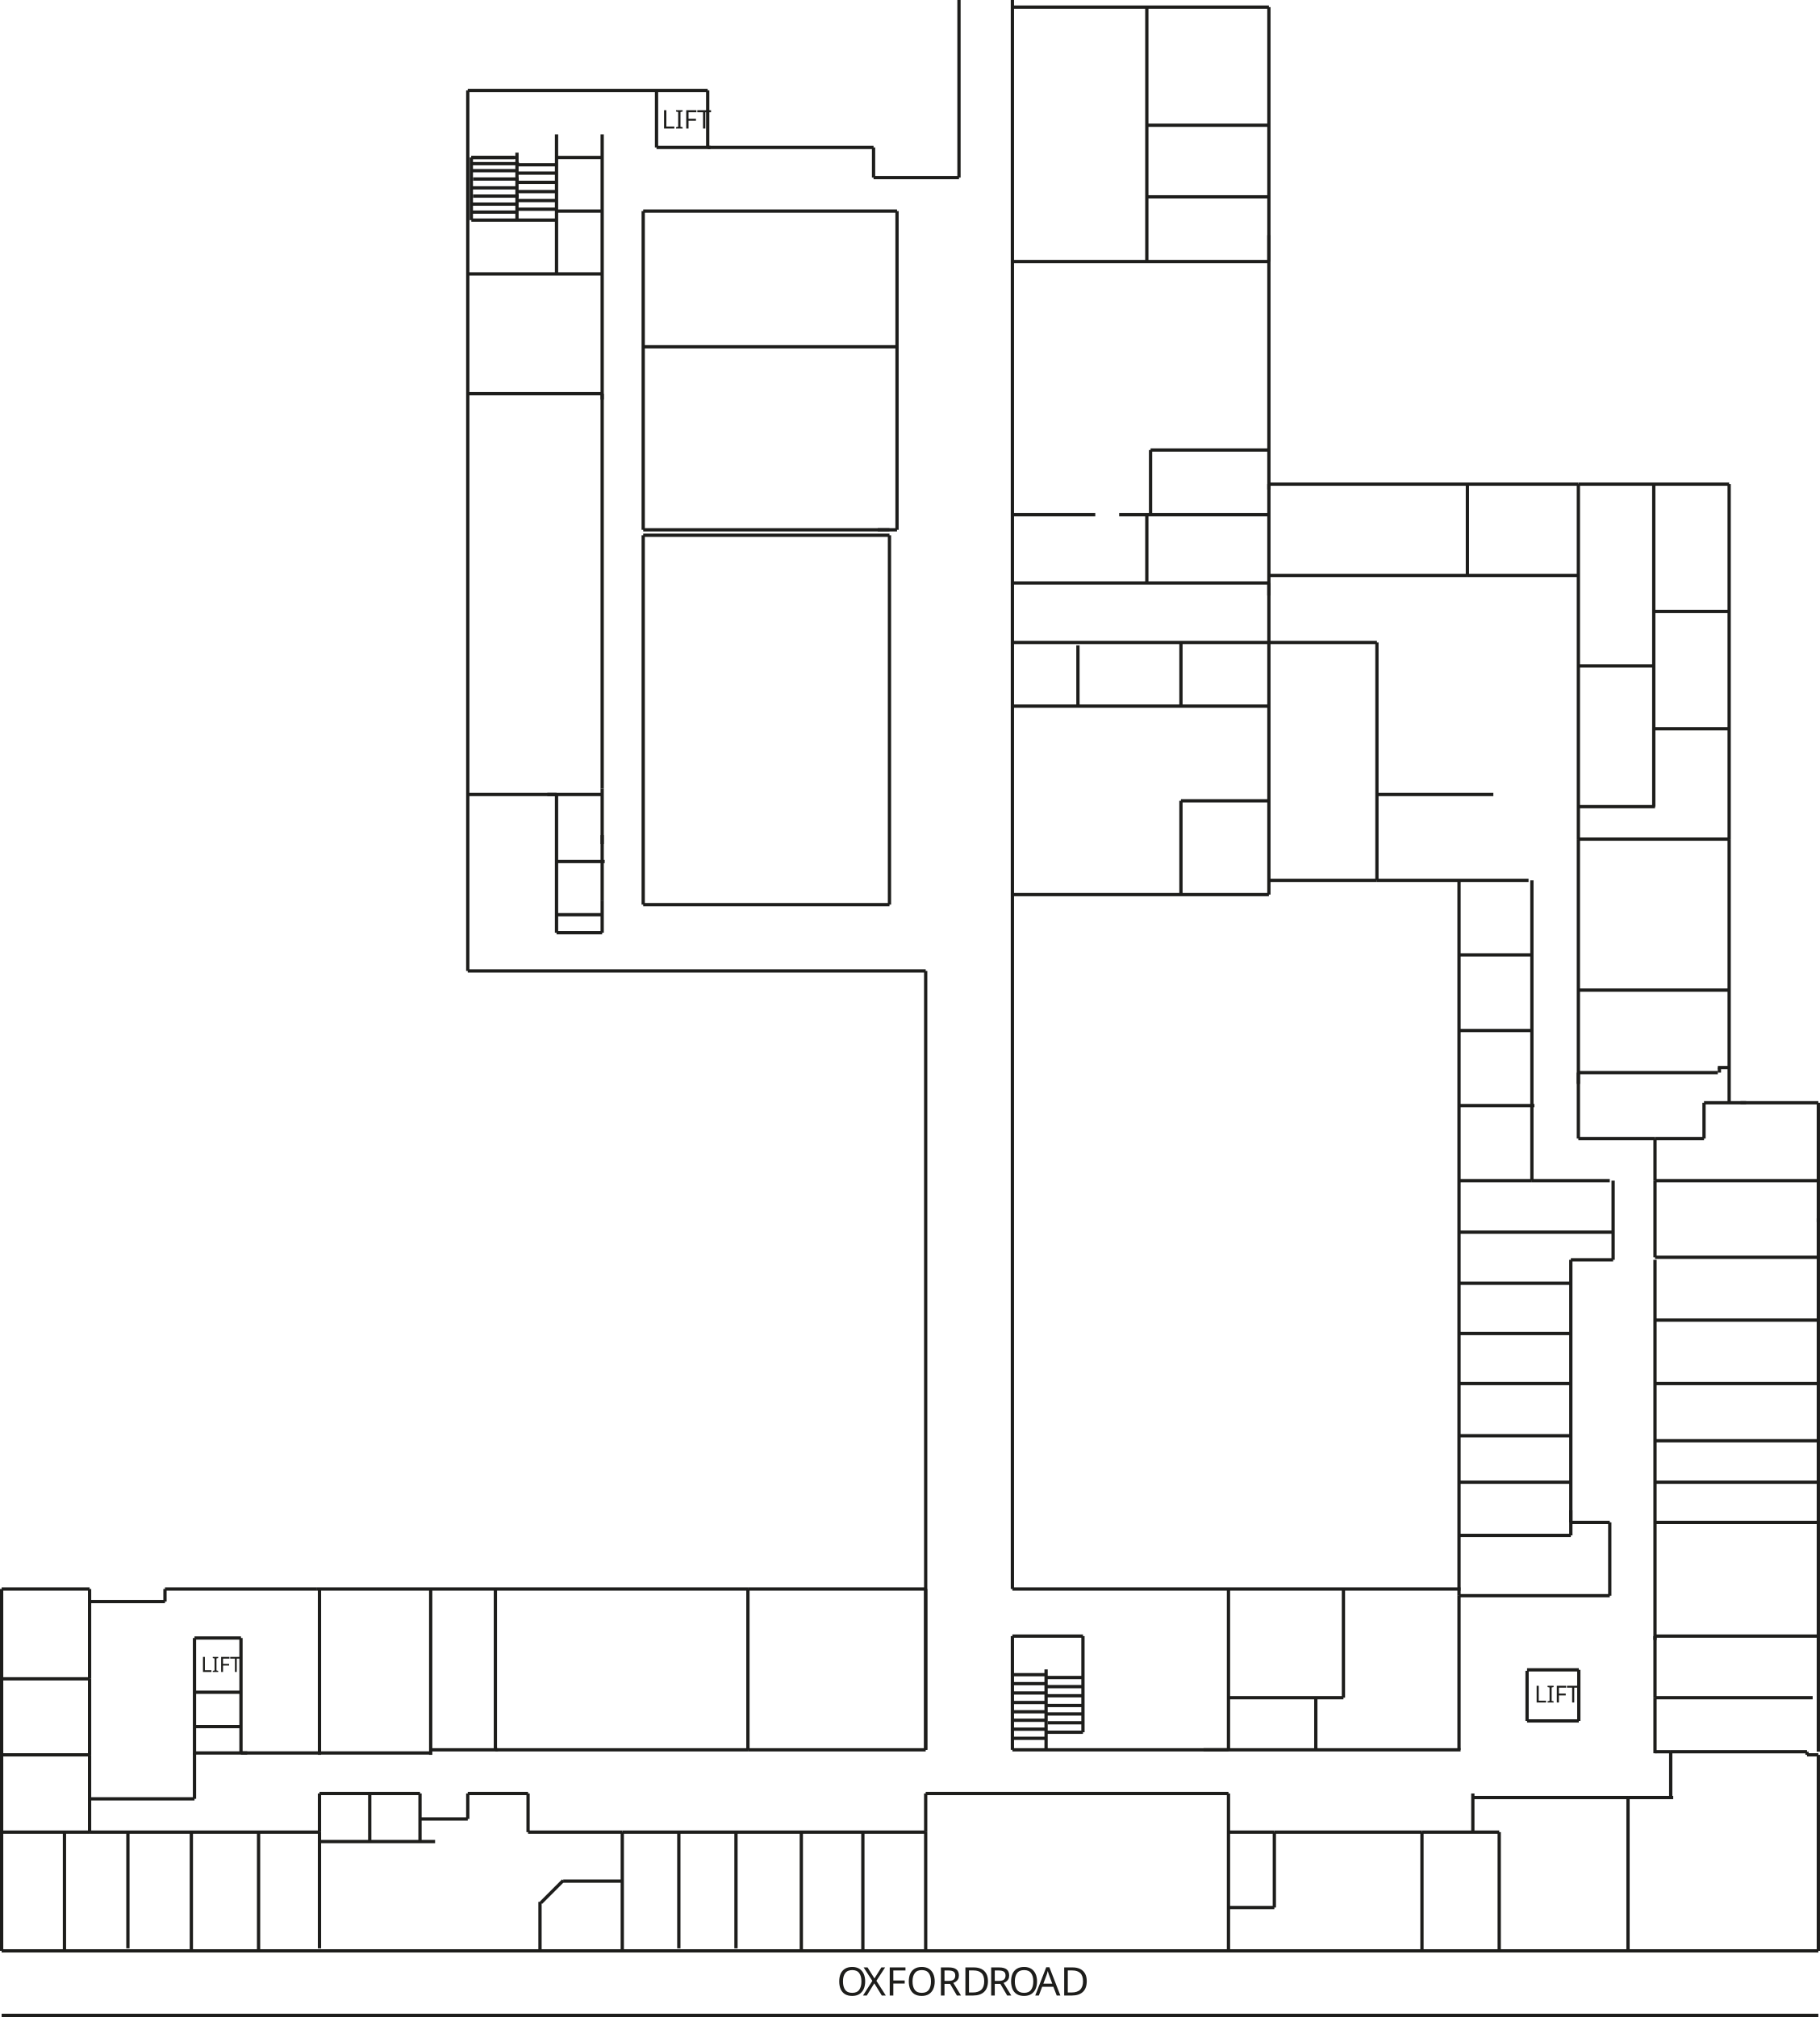
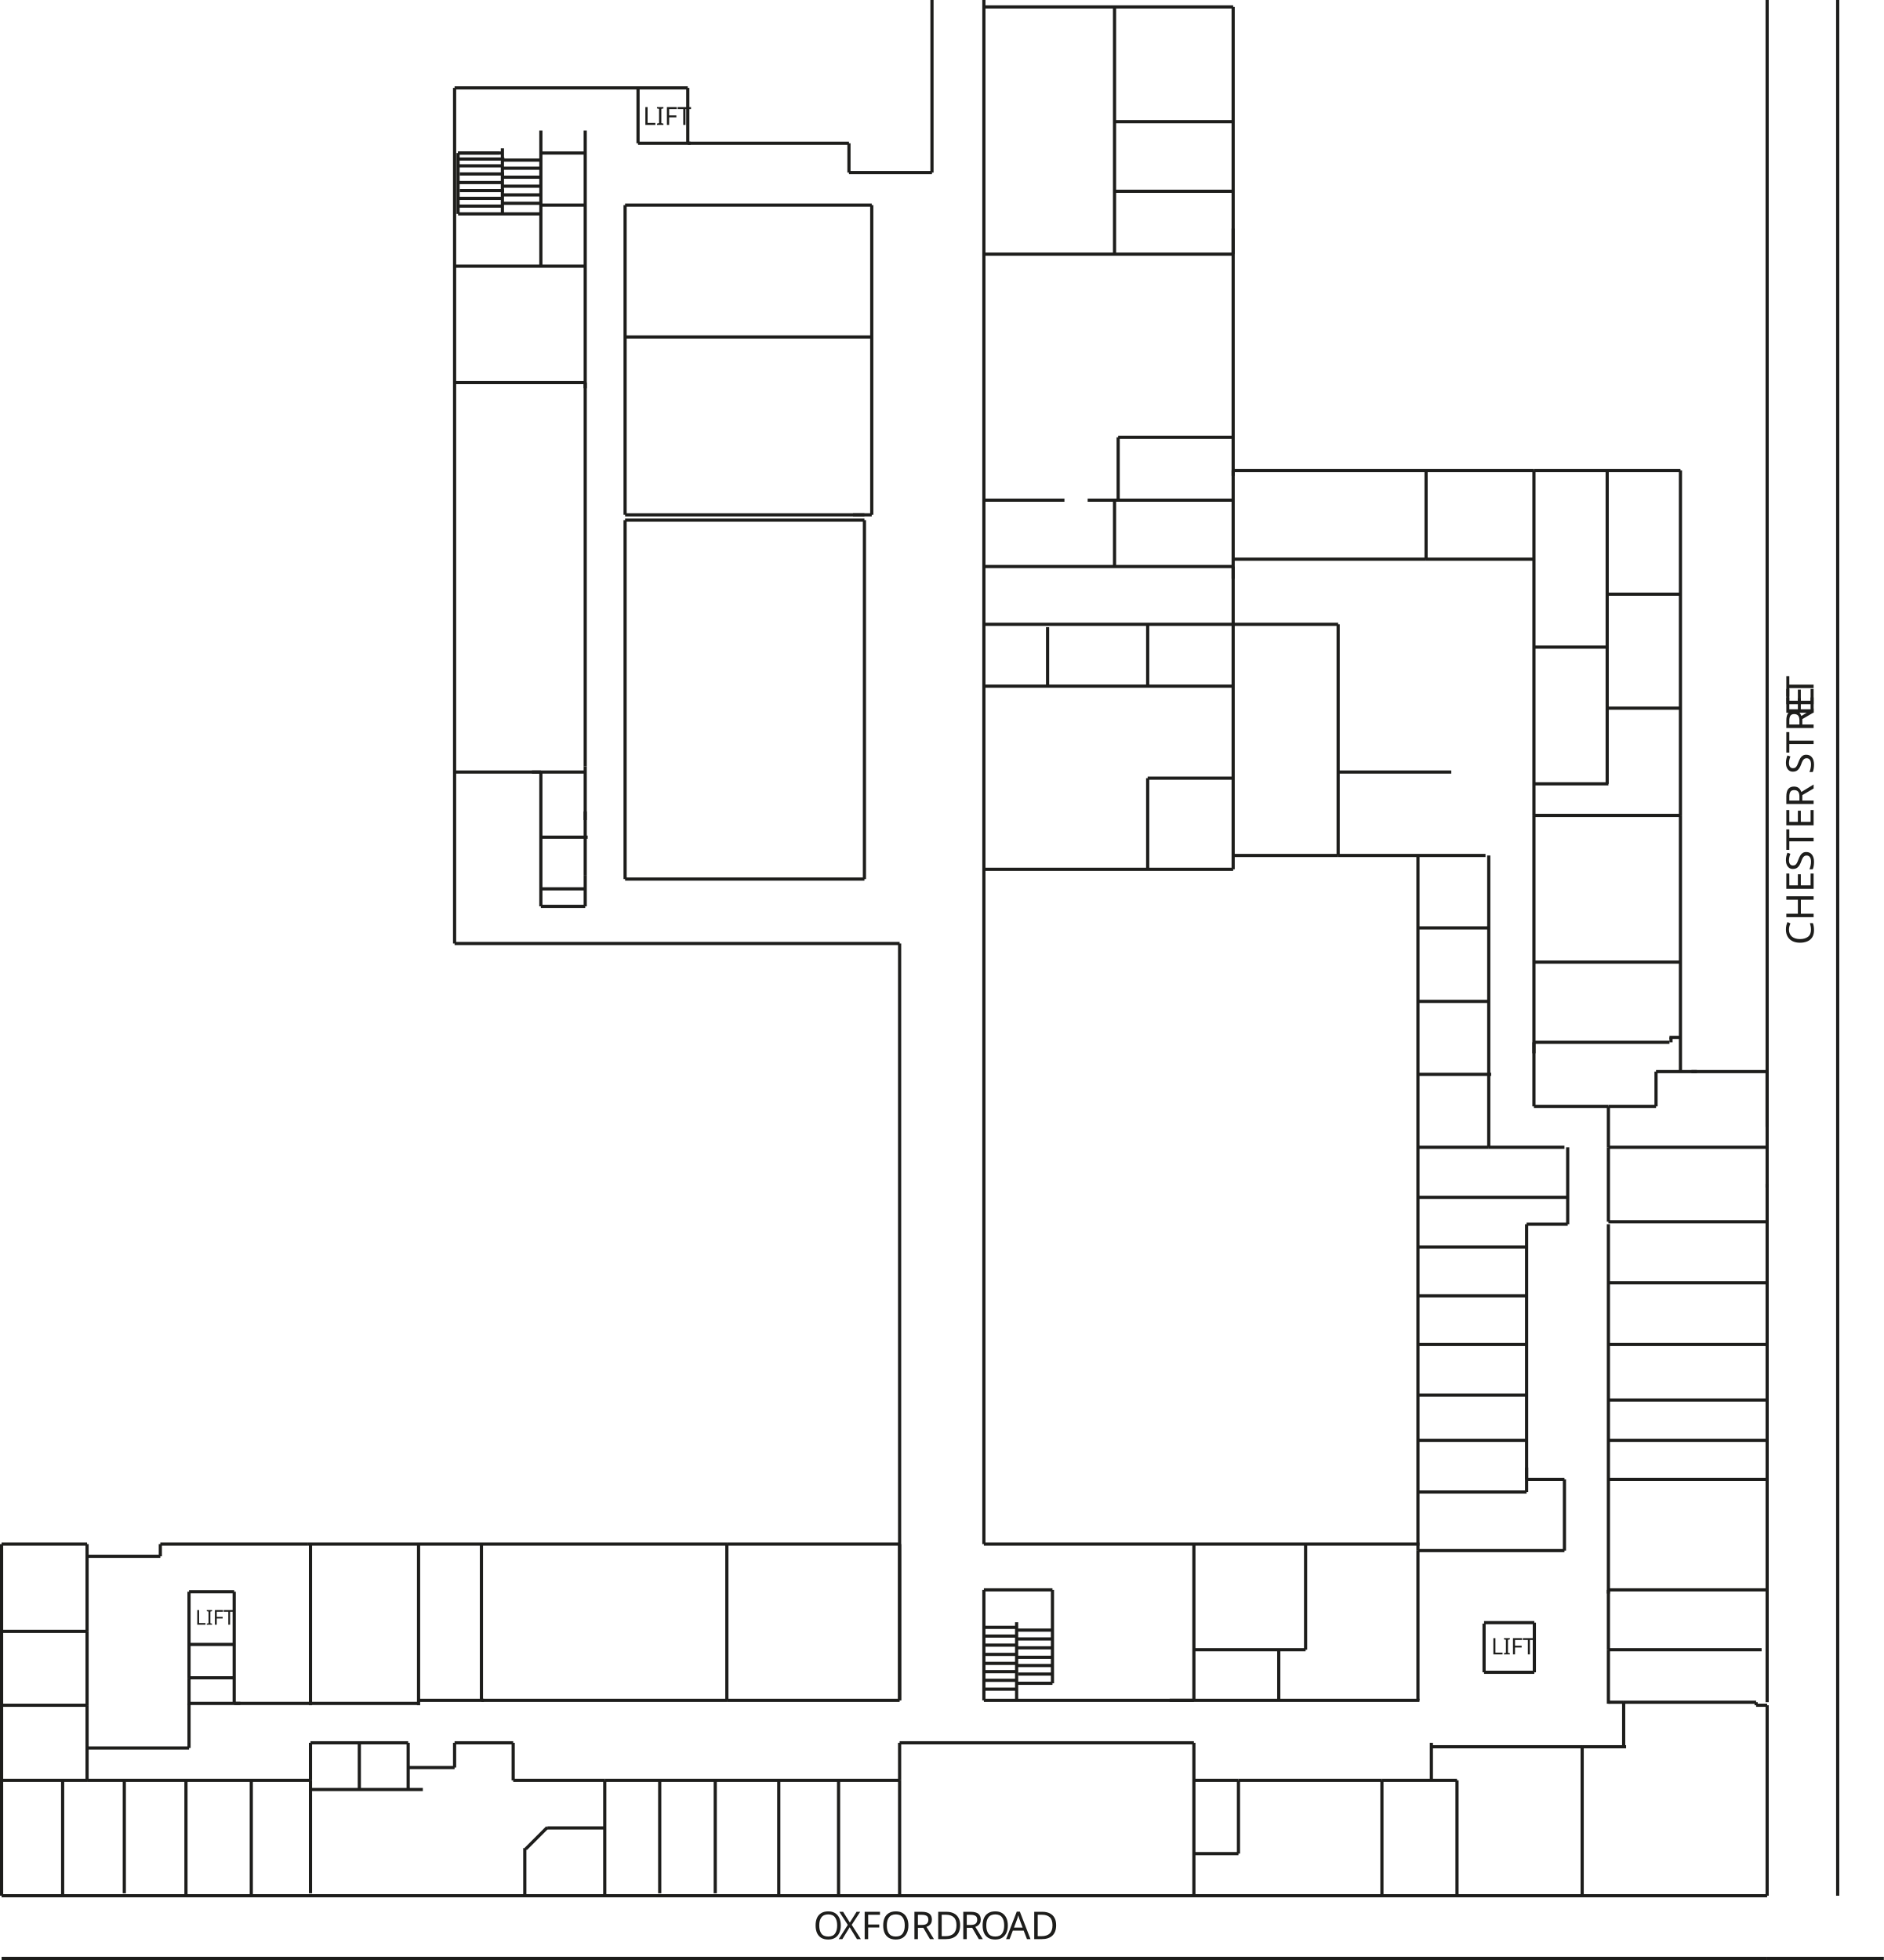
- <svg xmlns="http://www.w3.org/2000/svg" id="Layer_2" data-name="Layer 2" viewBox="0 0 554.79 614.8">
+ <svg xmlns="http://www.w3.org/2000/svg" id="Layer_2" data-name="Layer 2" viewBox="0 0 590.9 614.8">
  <defs>
-     <style>.cls-1,.cls-6{fill:none;}.cls-1,.cls-7,.cls-9{stroke:#1d1d1b;stroke-miterlimit:10;}.cls-2{font-size:12px;}.cls-10,.cls-11,.cls-2,.cls-8,.cls-9{fill:#1d1d1b;}.cls-10,.cls-11,.cls-2,.cls-8{font-family:MyriadPro-Regular, Myriad Pro;}.cls-3{letter-spacing:-0.03em;}.cls-4{letter-spacing:0em;}.cls-5{letter-spacing:-0.01em;}.cls-8{font-size:7.83px;}.cls-10{font-size:7.13px;}.cls-11{font-size:6.41px;}</style>
+     <style>.cls-1,.cls-6{fill:none;}.cls-1,.cls-7,.cls-9{stroke:#1d1d1b;stroke-miterlimit:10;}.cls-2{font-size:12px;}.cls-10,.cls-11,.cls-2,.cls-8,.cls-9{fill:#1d1d1b;}.cls-10,.cls-11,.cls-2,.cls-8{font-family:MyriadPro-Regular, Myriad Pro;}.cls-3{letter-spacing:-0.03em;}.cls-4{letter-spacing:0em;}.cls-5{letter-spacing:-0.01em;}.cls-8{font-size:7.83px;}.cls-10{font-size:7.13px;}.cls-11{font-size:6.41px;}.cls-12{letter-spacing:0.02em;}</style>
  </defs>
  <line class="cls-1" x1="0.5" y1="594.64" x2="554.29" y2="594.64" />
  <line class="cls-1" x1="0.5" y1="484.34" x2="0.5" y2="594.64" />
  <line class="cls-1" x1="27.31" y1="484.34" x2="0.5" y2="484.34" />
  <line class="cls-1" x1="27.31" y1="511.72" x2="27.31" y2="484.34" />
  <line class="cls-1" x1="0.5" y1="511.72" x2="27.31" y2="511.72" />
  <line class="cls-1" x1="27.31" y1="534.89" x2="27.31" y2="511.72" />
  <line class="cls-1" x1="0.5" y1="534.89" x2="27.31" y2="534.89" />
  <line class="cls-1" x1="27.31" y1="558.45" x2="27.31" y2="534.89" />
  <line class="cls-1" x1="0.5" y1="558.45" x2="27.31" y2="558.45" />
  <line class="cls-1" x1="19.65" y1="594.64" x2="19.65" y2="558.45" />
  <line class="cls-1" x1="27.31" y1="558.45" x2="97.39" y2="558.45" />
  <line class="cls-1" x1="97.39" y1="593.87" x2="97.39" y2="558.45" />
  <line class="cls-1" x1="78.82" y1="594.64" x2="78.82" y2="558.45" />
  <line class="cls-1" x1="58.33" y1="594.64" x2="58.33" y2="558.45" />
  <line class="cls-1" x1="38.99" y1="593.87" x2="38.99" y2="558.45" />
  <line class="cls-1" x1="164.61" y1="594.64" x2="164.61" y2="579.7" />
  <line class="cls-1" x1="171.69" y1="573.19" x2="164.89" y2="579.99" />
  <line class="cls-1" x1="189.69" y1="573.38" x2="171.69" y2="573.38" />
  <line class="cls-1" x1="189.69" y1="594.64" x2="189.69" y2="558.45" />
  <line class="cls-1" x1="160.97" y1="558.45" x2="189.69" y2="558.45" />
  <line class="cls-1" x1="160.97" y1="546.67" x2="160.97" y2="558.45" />
  <line class="cls-1" x1="142.59" y1="546.67" x2="160.97" y2="546.67" />
  <line class="cls-1" x1="142.59" y1="554.43" x2="142.59" y2="546.67" />
  <line class="cls-1" x1="128.03" y1="554.43" x2="142.59" y2="554.43" />
  <line class="cls-1" x1="128.03" y1="546.67" x2="128.03" y2="561.32" />
  <line class="cls-1" x1="97.39" y1="561.32" x2="132.63" y2="561.32" />
  <line class="cls-1" x1="97.39" y1="546.67" x2="128.03" y2="546.67" />
  <line class="cls-1" x1="112.71" y1="561.32" x2="112.71" y2="546.67" />
  <line class="cls-1" x1="97.39" y1="558.45" x2="97.39" y2="546.67" />
  <line class="cls-1" x1="189.69" y1="558.45" x2="282.18" y2="558.45" />
  <line class="cls-1" x1="282.18" y1="594.64" x2="282.18" y2="558.45" />
  <line class="cls-1" x1="263.03" y1="594.64" x2="263.03" y2="558.45" />
  <line class="cls-1" x1="244.27" y1="594.64" x2="244.27" y2="558.45" />
  <line class="cls-1" x1="224.35" y1="593.87" x2="224.35" y2="558.45" />
  <line class="cls-1" x1="206.93" y1="593.87" x2="206.93" y2="558.45" />
  <line class="cls-1" x1="282.18" y1="558.45" x2="282.18" y2="546.67" />
  <line class="cls-1" x1="374.48" y1="546.67" x2="282.18" y2="546.67" />
  <line class="cls-1" x1="374.48" y1="594.64" x2="374.48" y2="546.67" />
  <line class="cls-1" x1="374.48" y1="558.45" x2="388.46" y2="558.45" />
  <line class="cls-1" x1="374.48" y1="581.43" x2="388.46" y2="581.43" />
  <line class="cls-1" x1="388.46" y1="558.45" x2="388.46" y2="581.43" />
  <line class="cls-1" x1="433.46" y1="558.45" x2="388.46" y2="558.45" />
  <line class="cls-1" x1="433.46" y1="594.64" x2="433.46" y2="558.45" />
  <line class="cls-1" x1="457.01" y1="558.45" x2="433.46" y2="558.45" />
  <line class="cls-1" x1="457.01" y1="594.64" x2="457.01" y2="558.45" />
  <line class="cls-1" x1="448.97" y1="546.67" x2="448.97" y2="558.45" />
  <line class="cls-1" x1="496.27" y1="547.91" x2="448.97" y2="547.91" />
  <line class="cls-1" x1="496.27" y1="594.64" x2="496.27" y2="547.91" />
  <line class="cls-1" x1="554.29" y1="594.64" x2="554.29" y2="534.89" />
  <line class="cls-1" x1="510.05" y1="547.91" x2="496.27" y2="547.91" />
  <line class="cls-1" x1="509.29" y1="533.94" x2="509.29" y2="547.91" />
  <line class="cls-1" x1="550.84" y1="533.94" x2="550.84" y2="534.89" />
  <line class="cls-1" x1="509.29" y1="533.94" x2="550.84" y2="533.94" />
  <line class="cls-1" x1="554.29" y1="534.89" x2="550.84" y2="534.89" />
  <line class="cls-1" x1="504.5" y1="517.47" x2="504.5" y2="534.41" />
  <line class="cls-1" x1="509.29" y1="533.94" x2="504.5" y2="533.94" />
  <line class="cls-1" x1="552.56" y1="517.47" x2="504.5" y2="517.47" />
  <line class="cls-1" x1="554.29" y1="533.94" x2="554.29" y2="371.36" />
  <line class="cls-1" x1="504.5" y1="517.47" x2="504.5" y2="498.7" />
  <line class="cls-1" x1="554.29" y1="498.7" x2="504.5" y2="498.7" />
  <line class="cls-1" x1="554.29" y1="464.04" x2="504.5" y2="464.04" />
  <line class="cls-1" x1="504.5" y1="499.85" x2="504.5" y2="384" />
  <line class="cls-1" x1="554.29" y1="383.23" x2="504.5" y2="383.23" />
  <line class="cls-1" x1="554.29" y1="402.38" x2="504.5" y2="402.38" />
  <line class="cls-1" x1="554.29" y1="421.72" x2="504.5" y2="421.72" />
  <line class="cls-1" x1="554.29" y1="439.15" x2="504.5" y2="439.15" />
  <line class="cls-1" x1="554.29" y1="451.79" x2="504.5" y2="451.79" />
  <line class="cls-1" x1="554.29" y1="372.51" x2="554.29" y2="336.13" />
  <line class="cls-1" x1="530.54" y1="336.13" x2="554.29" y2="336.13" />
  <line class="cls-1" x1="504.5" y1="383.23" x2="504.5" y2="359.87" />
  <line class="cls-1" x1="554.29" y1="359.87" x2="504.5" y2="359.87" />
  <line class="cls-1" x1="504.5" y1="347.04" x2="504.5" y2="359.87" />
  <line class="cls-1" x1="519.44" y1="347.04" x2="504.5" y2="347.04" />
  <line class="cls-1" x1="519.44" y1="336.13" x2="519.44" y2="347.04" />
  <line class="cls-1" x1="532.27" y1="336.13" x2="519.44" y2="336.13" />
  <line class="cls-1" x1="527.1" y1="325.4" x2="523.65" y2="325.4" />
  <line class="cls-1" x1="481.14" y1="326.94" x2="523.65" y2="326.94" />
  <line class="cls-1" x1="524.13" y1="325.4" x2="524.13" y2="326.94" />
  <line class="cls-1" x1="504.5" y1="347.04" x2="481.14" y2="347.04" />
  <line class="cls-1" x1="481.14" y1="326.94" x2="481.14" y2="347.04" />
  <line class="cls-1" x1="527.1" y1="336.13" x2="527.1" y2="255.77" />
  <line class="cls-1" x1="481.14" y1="255.77" x2="527.1" y2="255.77" />
  <line class="cls-1" x1="481.14" y1="330.38" x2="481.14" y2="255.77" />
  <line class="cls-1" x1="527.1" y1="301.79" x2="481.14" y2="301.79" />
  <line class="cls-1" x1="481.14" y1="255.77" x2="481.14" y2="147.57" />
  <line class="cls-1" x1="527.1" y1="147.57" x2="527.1" y2="255.77" />
  <line class="cls-1" x1="481.14" y1="245.87" x2="504.5" y2="245.87" />
  <line class="cls-1" x1="504.12" y1="147.57" x2="504.12" y2="245.87" />
  <line class="cls-1" x1="527.1" y1="222.13" x2="504.12" y2="222.13" />
  <line class="cls-1" x1="527.1" y1="186.38" x2="504.12" y2="186.38" />
  <line class="cls-1" x1="481.14" y1="202.98" x2="504.12" y2="202.98" />
  <line class="cls-1" x1="481.14" y1="175.4" x2="447.31" y2="175.4" />
  <line class="cls-1" x1="447.31" y1="147.57" x2="447.31" y2="175.4" />
  <line class="cls-1" x1="27.31" y1="488.17" x2="50.29" y2="488.17" />
  <line class="cls-1" x1="50.29" y1="484.34" x2="50.29" y2="488.17" />
  <line class="cls-1" x1="96.63" y1="484.34" x2="50.29" y2="484.34" />
  <line class="cls-1" x1="97.39" y1="534.89" x2="97.39" y2="484.34" />
  <line class="cls-1" x1="73.46" y1="534.32" x2="97.39" y2="534.32" />
  <line class="cls-1" x1="73.46" y1="499.28" x2="73.46" y2="534.32" />
  <line class="cls-1" x1="59.29" y1="499.28" x2="73.46" y2="499.28" />
  <line class="cls-1" x1="59.29" y1="526.28" x2="59.29" y2="499.28" />
  <line class="cls-1" x1="73.46" y1="526.28" x2="59.29" y2="526.28" />
  <line class="cls-1" x1="59.29" y1="534.89" x2="59.29" y2="526.28" />
  <line class="cls-1" x1="75.37" y1="534.32" x2="59.29" y2="534.32" />
  <line class="cls-1" x1="59.29" y1="548.3" x2="59.29" y2="534.32" />
  <line class="cls-1" x1="27.31" y1="548.3" x2="59.29" y2="548.3" />
  <line class="cls-1" x1="97.39" y1="534.32" x2="131.29" y2="534.32" />
  <line class="cls-1" x1="96.63" y1="484.34" x2="227.99" y2="484.34" />
  <line class="cls-1" x1="131.29" y1="534.89" x2="131.29" y2="484.34" />
  <line class="cls-1" x1="151.78" y1="533.36" x2="131.29" y2="533.36" />
  <line class="cls-1" x1="151.01" y1="484.34" x2="151.01" y2="533.36" />
  <line class="cls-1" x1="227.99" y1="533.36" x2="151.01" y2="533.36" />
  <line class="cls-1" x1="227.99" y1="484.34" x2="227.99" y2="533.36" />
  <line class="cls-1" x1="282.18" y1="533.36" x2="227.99" y2="533.36" />
  <line class="cls-1" x1="227.99" y1="484.34" x2="282.18" y2="484.34" />
  <line class="cls-1" x1="282.18" y1="533.36" x2="282.18" y2="484.34" />
  <line class="cls-1" x1="282.18" y1="533.36" x2="282.18" y2="295.95" />
  <line class="cls-1" x1="142.59" y1="295.95" x2="282.18" y2="295.95" />
  <line class="cls-1" x1="142.59" y1="27.57" x2="142.59" y2="295.95" />
  <line class="cls-1" x1="215.73" y1="27.57" x2="142.59" y2="27.57" />
  <line class="cls-1" x1="215.73" y1="44.94" x2="215.73" y2="27.57" />
  <line class="cls-1" x1="266.29" y1="44.94" x2="215.73" y2="44.94" />
  <line class="cls-1" x1="266.29" y1="54.13" x2="266.29" y2="44.94" />
  <line class="cls-1" x1="292.33" y1="54.13" x2="266.29" y2="54.13" />
  <line class="cls-1" x1="292.33" x2="292.33" y2="54.13" />
  <line class="cls-1" x1="308.61" y1="484.34" x2="308.61" />
  <line class="cls-1" x1="308.61" y1="272.68" x2="386.8" y2="272.68" />
  <line class="cls-1" x1="386.8" y1="195.83" x2="386.8" y2="272.68" />
  <line class="cls-1" x1="308.61" y1="195.83" x2="386.8" y2="195.83" />
  <line class="cls-1" x1="386.8" y1="215.23" x2="308.61" y2="215.23" />
  <line class="cls-1" x1="328.59" y1="196.72" x2="328.59" y2="215.23" />
  <line class="cls-1" x1="359.99" y1="195.83" x2="359.99" y2="215.23" />
  <line class="cls-1" x1="386.8" y1="244.09" x2="359.99" y2="244.09" />
  <line class="cls-1" x1="359.99" y1="272.68" x2="359.99" y2="244.09" />
  <line class="cls-1" x1="386.8" y1="195.83" x2="419.73" y2="195.83" />
  <line class="cls-1" x1="386.8" y1="268.34" x2="419.73" y2="268.34" />
  <line class="cls-1" x1="419.73" y1="195.83" x2="419.73" y2="268.34" />
  <line class="cls-1" x1="419.73" y1="242.17" x2="455.22" y2="242.17" />
  <line class="cls-1" x1="465.95" y1="268.34" x2="419.73" y2="268.34" />
  <line class="cls-1" x1="466.97" y1="359.87" x2="466.97" y2="268.34" />
  <line class="cls-1" x1="490.71" y1="359.87" x2="466.97" y2="359.87" />
  <line class="cls-1" x1="491.73" y1="384" x2="491.73" y2="359.87" />
  <line class="cls-1" x1="478.84" y1="384" x2="491.73" y2="384" />
  <line class="cls-1" x1="478.84" y1="464.04" x2="478.84" y2="384" />
  <line class="cls-1" x1="490.71" y1="464.04" x2="478.84" y2="464.04" />
  <line class="cls-1" x1="490.71" y1="486.38" x2="490.71" y2="464.04" />
  <line class="cls-1" x1="444.76" y1="486.38" x2="490.71" y2="486.38" />
  <line class="cls-1" x1="444.76" y1="268.34" x2="444.76" y2="486.38" />
  <line class="cls-1" x1="444.76" y1="291.06" x2="466.97" y2="291.06" />
  <line class="cls-1" x1="466.97" y1="314.11" x2="444.76" y2="314.11" />
  <line class="cls-1" x1="467.73" y1="336.99" x2="444.76" y2="336.99" />
  <line class="cls-1" x1="466.97" y1="359.87" x2="444.76" y2="359.87" />
  <line class="cls-1" x1="491.73" y1="375.57" x2="444.76" y2="375.57" />
  <line class="cls-1" x1="478.84" y1="391.15" x2="444.76" y2="391.15" />
  <line class="cls-1" x1="478.84" y1="406.47" x2="444.76" y2="406.47" />
  <line class="cls-1" x1="478.84" y1="421.72" x2="444.76" y2="421.72" />
  <line class="cls-1" x1="444.76" y1="437.62" x2="478.84" y2="437.62" />
  <line class="cls-1" x1="478.84" y1="451.79" x2="444.76" y2="451.79" />
  <line class="cls-1" x1="444.76" y1="468" x2="478.84" y2="468" />
  <line class="cls-1" x1="478.84" y1="460.34" x2="478.84" y2="468" />
  <line class="cls-1" x1="318.88" y1="533.36" x2="318.88" y2="508.85" />
  <line class="cls-1" x1="318.88" y1="528" x2="330.12" y2="528" />
  <line class="cls-1" x1="308.61" y1="498.7" x2="330.12" y2="498.7" />
  <line class="cls-1" x1="308.61" y1="533.36" x2="308.61" y2="498.7" />
  <line class="cls-1" x1="330.12" y1="528" x2="330.12" y2="498.7" />
  <line class="cls-1" x1="308.61" y1="533.36" x2="374.48" y2="533.36" />
  <line class="cls-1" x1="445.23" y1="533.36" x2="366.88" y2="533.36" />
  <line class="cls-1" x1="444.76" y1="486.38" x2="444.76" y2="533.36" />
  <line class="cls-1" x1="374.48" y1="533.36" x2="374.48" y2="484.34" />
  <line class="cls-1" x1="445.23" y1="484.34" x2="308.61" y2="484.34" />
  <line class="cls-1" x1="374.48" y1="517.47" x2="409.52" y2="517.47" />
  <line class="cls-1" x1="409.52" y1="484.34" x2="409.52" y2="517.47" />
  <line class="cls-1" x1="401.1" y1="517.47" x2="401.1" y2="533.36" />
  <line class="cls-1" x1="308.61" y1="177.7" x2="386.8" y2="177.7" />
  <line class="cls-1" x1="386.8" y1="195.83" x2="386.8" y2="177.7" />
  <line class="cls-1" x1="447.31" y1="175.4" x2="386.8" y2="175.4" />
  <line class="cls-1" x1="386.8" y1="181.53" x2="386.8" y2="147.57" />
  <line class="cls-1" x1="481.14" y1="147.57" x2="386.8" y2="147.57" />
  <line class="cls-1" x1="527.1" y1="147.57" x2="481.14" y2="147.57" />
  <line class="cls-1" x1="308.61" y1="156.89" x2="333.88" y2="156.89" />
  <line class="cls-1" x1="341.16" y1="156.89" x2="386.8" y2="156.89" />
  <line class="cls-1" x1="349.59" y1="177.7" x2="349.59" y2="156.89" />
  <line class="cls-1" x1="350.73" y1="137.17" x2="350.73" y2="156.89" />
  <line class="cls-1" x1="386.8" y1="137.17" x2="350.73" y2="137.17" />
  <line class="cls-1" x1="386.8" y1="79.72" x2="308.61" y2="79.72" />
  <line class="cls-1" x1="386.8" y1="60" x2="349.59" y2="60" />
  <line class="cls-1" x1="349.59" y1="79.72" x2="349.59" y2="2.17" />
  <line class="cls-1" x1="308.61" y1="2.17" x2="386.8" y2="2.17" />
  <line class="cls-1" x1="349.59" y1="38.17" x2="386.8" y2="38.17" />
  <line class="cls-1" x1="386.8" y1="79.72" x2="386.8" y2="2.17" />
  <line class="cls-1" x1="386.8" y1="149.23" x2="386.8" y2="71.68" />
  <line class="cls-1" x1="142.59" y1="242.17" x2="169.65" y2="242.17" />
  <line class="cls-1" x1="169.65" y1="284.3" x2="169.65" y2="242.17" />
  <line class="cls-1" x1="169.65" y1="278.81" x2="183.56" y2="278.81" />
  <line class="cls-1" x1="183.56" y1="284.3" x2="169.65" y2="284.3" />
  <line class="cls-1" x1="183.56" y1="274.47" x2="183.56" y2="284.3" />
  <line class="cls-1" x1="183.56" y1="254.55" x2="183.56" y2="274.47" />
  <line class="cls-1" x1="169.65" y1="262.6" x2="184.33" y2="262.6" />
  <line class="cls-1" x1="183.56" y1="240.38" x2="183.56" y2="257.23" />
  <line class="cls-1" x1="166.84" y1="242.17" x2="183.56" y2="242.17" />
  <line class="cls-1" x1="142.59" y1="120" x2="183.56" y2="120" />
  <line class="cls-1" x1="183.56" y1="240.38" x2="183.56" y2="120" />
  <line class="cls-1" x1="142.59" y1="83.49" x2="183.56" y2="83.49" />
  <line class="cls-1" x1="183.56" y1="121.79" x2="183.56" y2="40.95" />
  <line class="cls-1" x1="169.65" y1="83.49" x2="169.65" y2="40.95" />
  <line class="cls-1" x1="169.65" y1="64.34" x2="183.56" y2="64.34" />
  <line class="cls-1" x1="183.56" y1="48" x2="169.65" y2="48" />
  <line class="cls-1" x1="196.07" y1="275.74" x2="271.14" y2="275.74" />
  <line class="cls-1" x1="271.14" y1="163.15" x2="271.14" y2="275.74" />
  <line class="cls-1" x1="196.07" y1="163.15" x2="271.14" y2="163.15" />
  <line class="cls-1" x1="196.07" y1="275.74" x2="196.07" y2="163.15" />
  <line class="cls-1" x1="196.07" y1="64.34" x2="273.44" y2="64.34" />
  <line class="cls-1" x1="271.14" y1="161.49" x2="196.07" y2="161.49" />
  <line class="cls-1" x1="196.07" y1="64.34" x2="196.07" y2="161.49" />
  <line class="cls-1" x1="273.44" y1="64.34" x2="273.44" y2="161.49" />
  <line class="cls-1" x1="267.56" y1="161.49" x2="273.44" y2="161.49" />
  <line class="cls-1" x1="196.07" y1="105.7" x2="273.44" y2="105.7" />
  <line class="cls-1" x1="0.5" y1="614.3" x2="554.29" y2="614.3" />
  <text class="cls-2" transform="translate(255.09 608.25)">
    <tspan class="cls-3">O</tspan>
    <tspan x="7.94" y="0">XFORD </tspan>
    <tspan class="cls-4" x="45.9" y="0">R</tspan>
    <tspan class="cls-5" x="52.39" y="0">O</tspan>
    <tspan x="60.49" y="0">AD</tspan>
  </text>
  <line class="cls-6" x1="216.6" y1="44.94" x2="200.13" y2="44.94" />
  <line class="cls-7" x1="200.13" y1="27.57" x2="200.13" y2="44.94" />
  <line class="cls-7" x1="216.6" y1="44.94" x2="200.13" y2="44.94" />
  <text class="cls-8" transform="translate(201.66 39.18)">LIFT</text>
  <line class="cls-9" x1="59.29" y1="515.81" x2="73.46" y2="515.81" />
-   <text x="-27.83" y="-114.57" />
+   <text x="-4.37" y="-116.04" />
  <line class="cls-1" x1="465.5" y1="508.98" x2="481.27" y2="508.98" />
  <line class="cls-1" x1="465.5" y1="524.55" x2="481.27" y2="524.55" />
  <line class="cls-1" x1="481.27" y1="508.98" x2="481.27" y2="524.55" />
  <line class="cls-1" x1="465.5" y1="524.55" x2="465.5" y2="509.28" />
  <text class="cls-10" transform="translate(467.73 518.94)">LIFT</text>
  <text class="cls-11" transform="translate(61.25 509.62)">LIFT</text>
  <line class="cls-6" x1="169.65" y1="67.09" x2="143.68" y2="67.09" />
  <line class="cls-1" x1="157.59" y1="46.53" x2="157.59" y2="67.09" />
  <line class="cls-1" x1="143.68" y1="67.09" x2="169.65" y2="67.09" />
  <line class="cls-1" x1="157.59" y1="63.77" x2="169.65" y2="63.77" />
  <line class="cls-1" x1="157.59" y1="61.13" x2="169.65" y2="61.13" />
  <line class="cls-1" x1="157.77" y1="58.4" x2="169.82" y2="58.4" />
  <line class="cls-1" x1="157.77" y1="55.58" x2="169.82" y2="55.58" />
  <line class="cls-1" x1="157.88" y1="52.76" x2="169.36" y2="52.76" />
  <line class="cls-1" x1="157.88" y1="50.22" x2="169.36" y2="50.22" />
  <line class="cls-1" x1="143.68" y1="62.22" x2="157.59" y2="62.22" />
  <line class="cls-1" x1="144.2" y1="59.77" x2="158.12" y2="59.77" />
  <line class="cls-1" x1="143.44" y1="64.65" x2="157.35" y2="64.65" />
  <line class="cls-1" x1="157.59" y1="57.26" x2="143.68" y2="57.26" />
  <line class="cls-1" x1="158.12" y1="54.57" x2="144.2" y2="54.57" />
  <line class="cls-1" x1="143.68" y1="52.02" x2="157.77" y2="52.02" />
  <line class="cls-1" x1="144.11" y1="49.88" x2="158.2" y2="49.88" />
  <line class="cls-1" x1="156.66" y1="48" x2="143.68" y2="48" />
  <line class="cls-1" x1="143.68" y1="67.09" x2="143.68" y2="48" />
  <line class="cls-1" x1="157.77" y1="48" x2="143.68" y2="48" />
  <line class="cls-1" x1="319.36" y1="525.11" x2="330.12" y2="525.11" />
  <line class="cls-1" x1="318.88" y1="522.43" x2="329.92" y2="522.43" />
  <line class="cls-1" x1="330.12" y1="519.85" x2="318.62" y2="519.85" />
  <line class="cls-1" x1="318.88" y1="516.88" x2="329.92" y2="516.88" />
  <line class="cls-1" x1="329.92" y1="514.1" x2="318.88" y2="514.1" />
  <line class="cls-1" x1="318.88" y1="511.32" x2="329.92" y2="511.32" />
  <line class="cls-1" x1="318.62" y1="529.85" x2="308.61" y2="529.85" />
  <line class="cls-1" x1="308.61" y1="527.07" x2="318.88" y2="527.07" />
  <line class="cls-1" x1="318.88" y1="524.35" x2="308.61" y2="524.35" />
  <line class="cls-1" x1="308.61" y1="521.76" x2="318.88" y2="521.76" />
  <line class="cls-1" x1="318.62" y1="518.94" x2="308.61" y2="518.94" />
  <line class="cls-1" x1="308.61" y1="516.03" x2="318.62" y2="516.03" />
  <line class="cls-1" x1="318.88" y1="513.19" x2="308.61" y2="513.19" />
  <line class="cls-1" x1="308.61" y1="510.46" x2="318.88" y2="510.46" />
+   <line class="cls-1" x1="554.29" y1="614.3" x2="590.9" y2="614.3" />
+   <line class="cls-1" x1="576.42" y1="594.64" x2="576.42" />
+   <line class="cls-1" x1="554.29" y1="353.46" x2="554.29" />
+   <text class="cls-2" transform="translate(568.87 296.44) rotate(-90)">CHESTER STRE<tspan class="cls-12" x="71.71" y="0">E</tspan>
+     <tspan x="77.81" y="0">T</tspan>
+   </text>
</svg>
